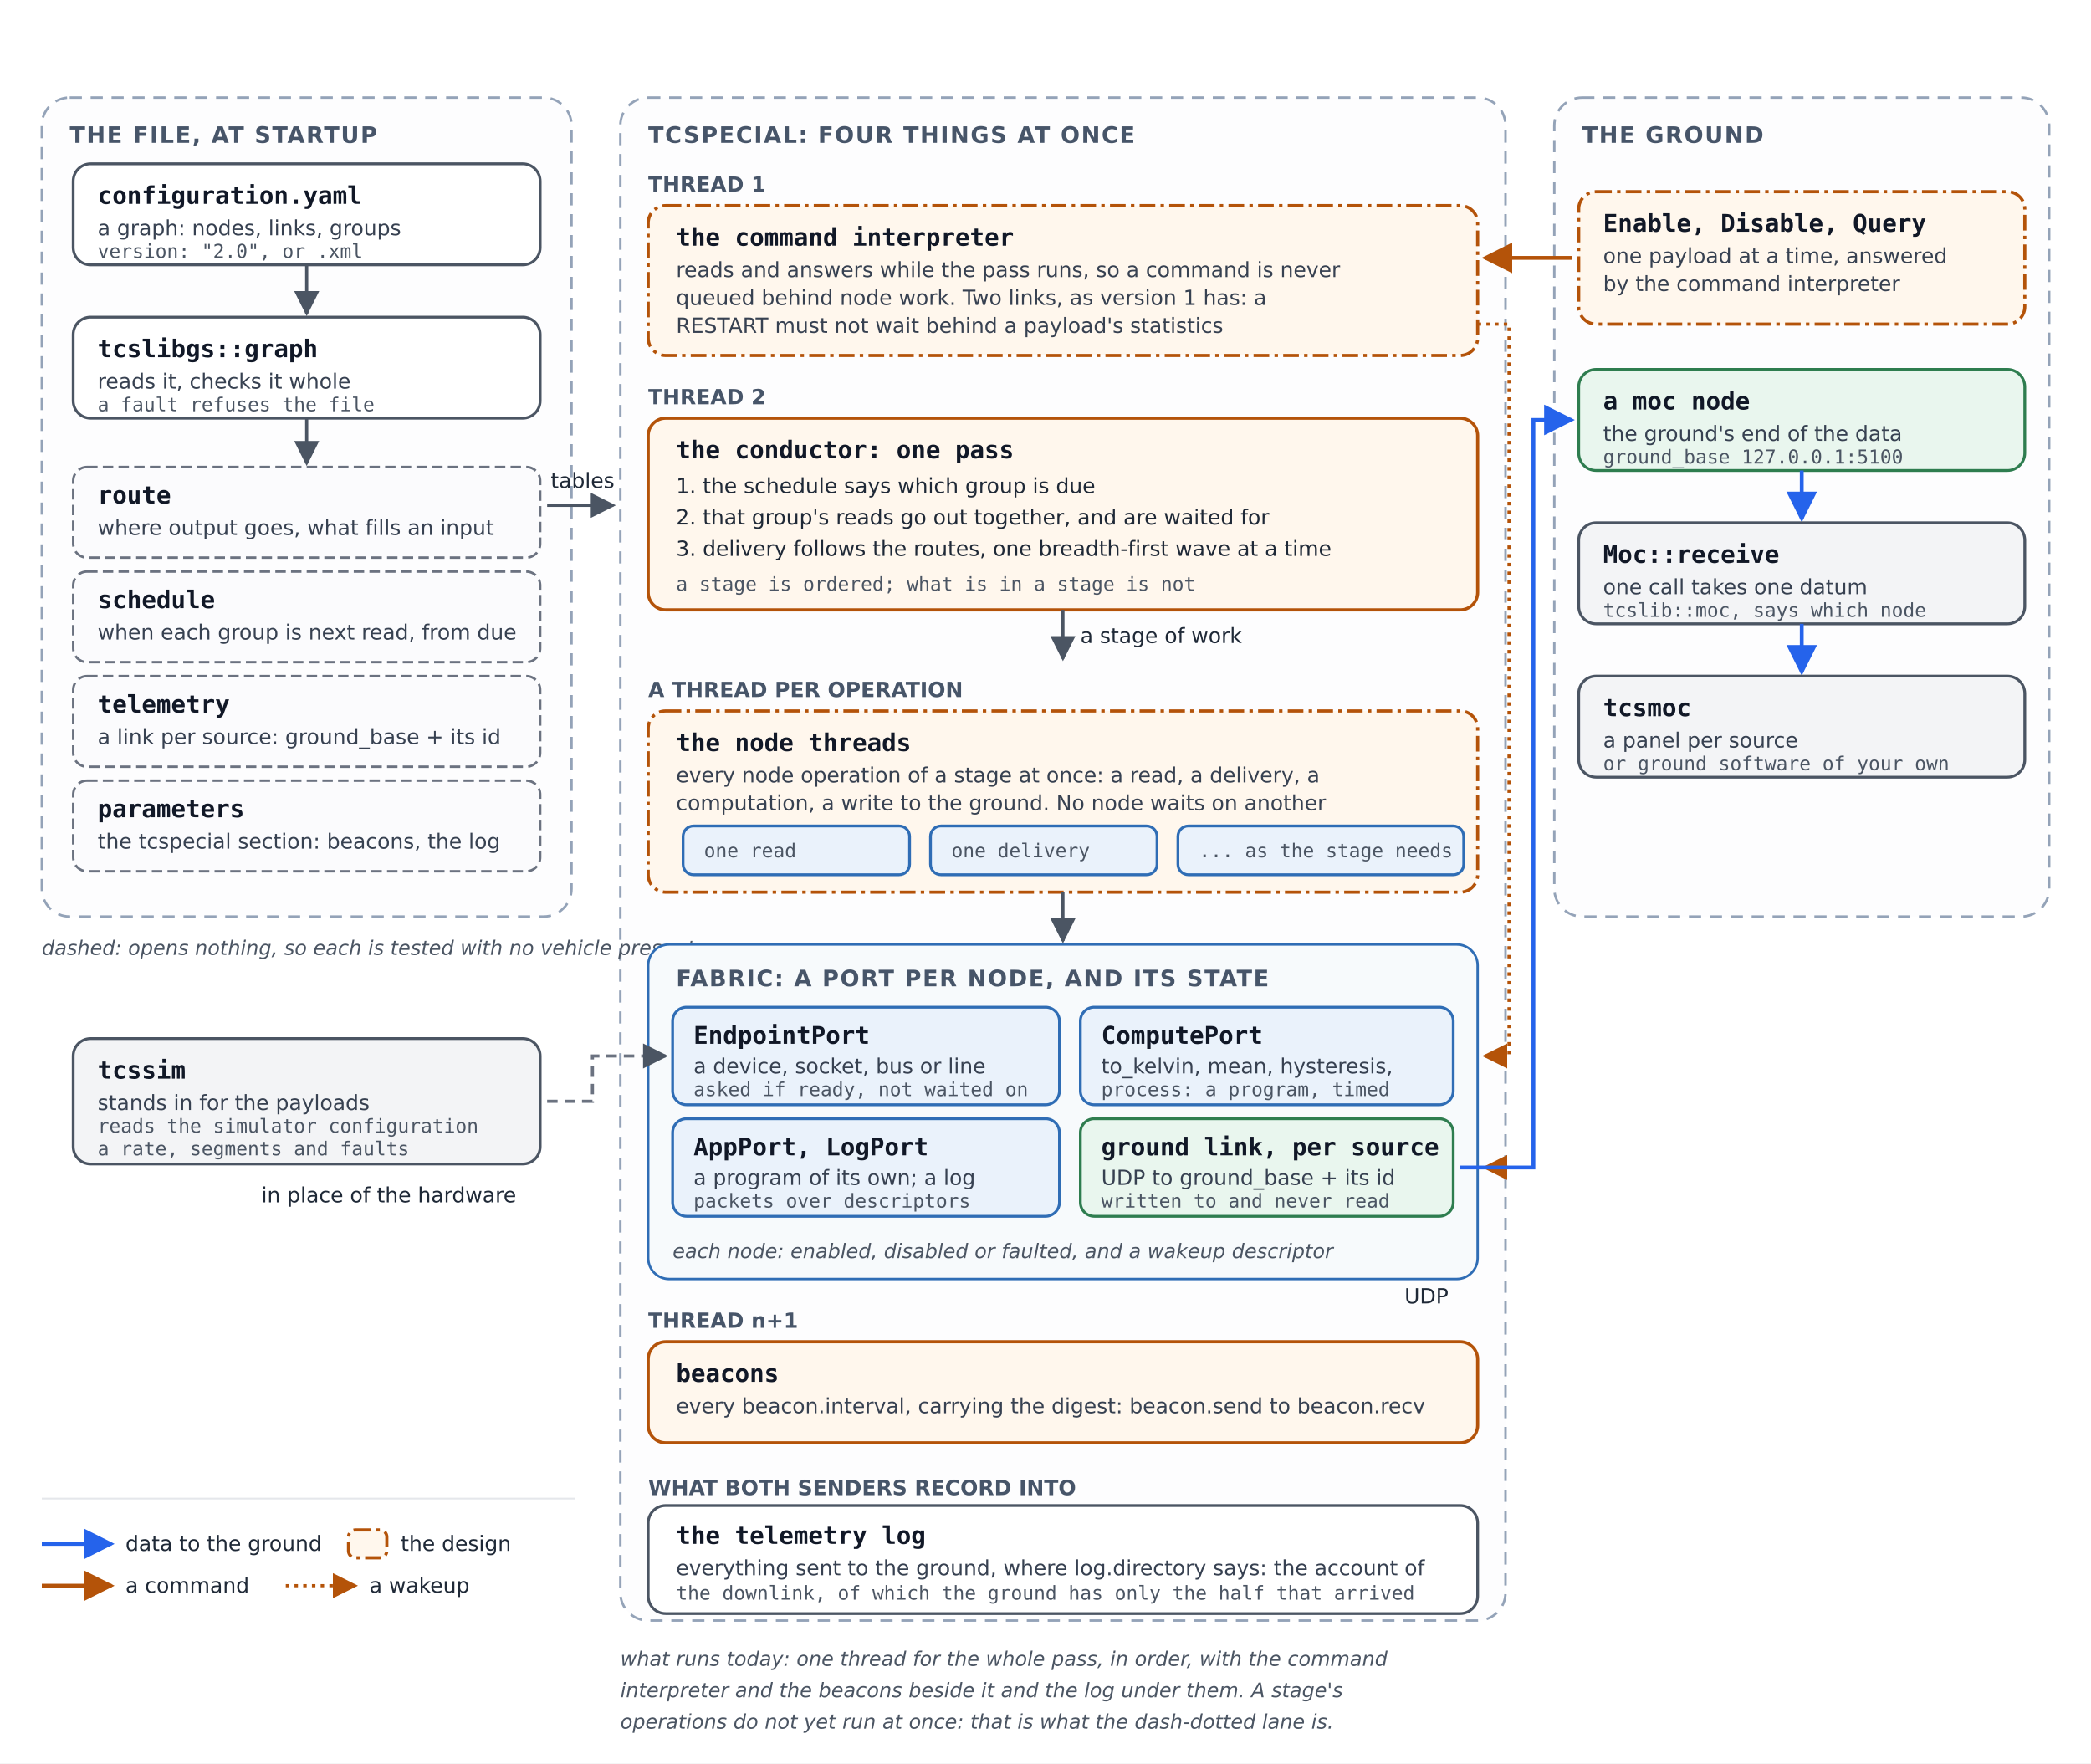
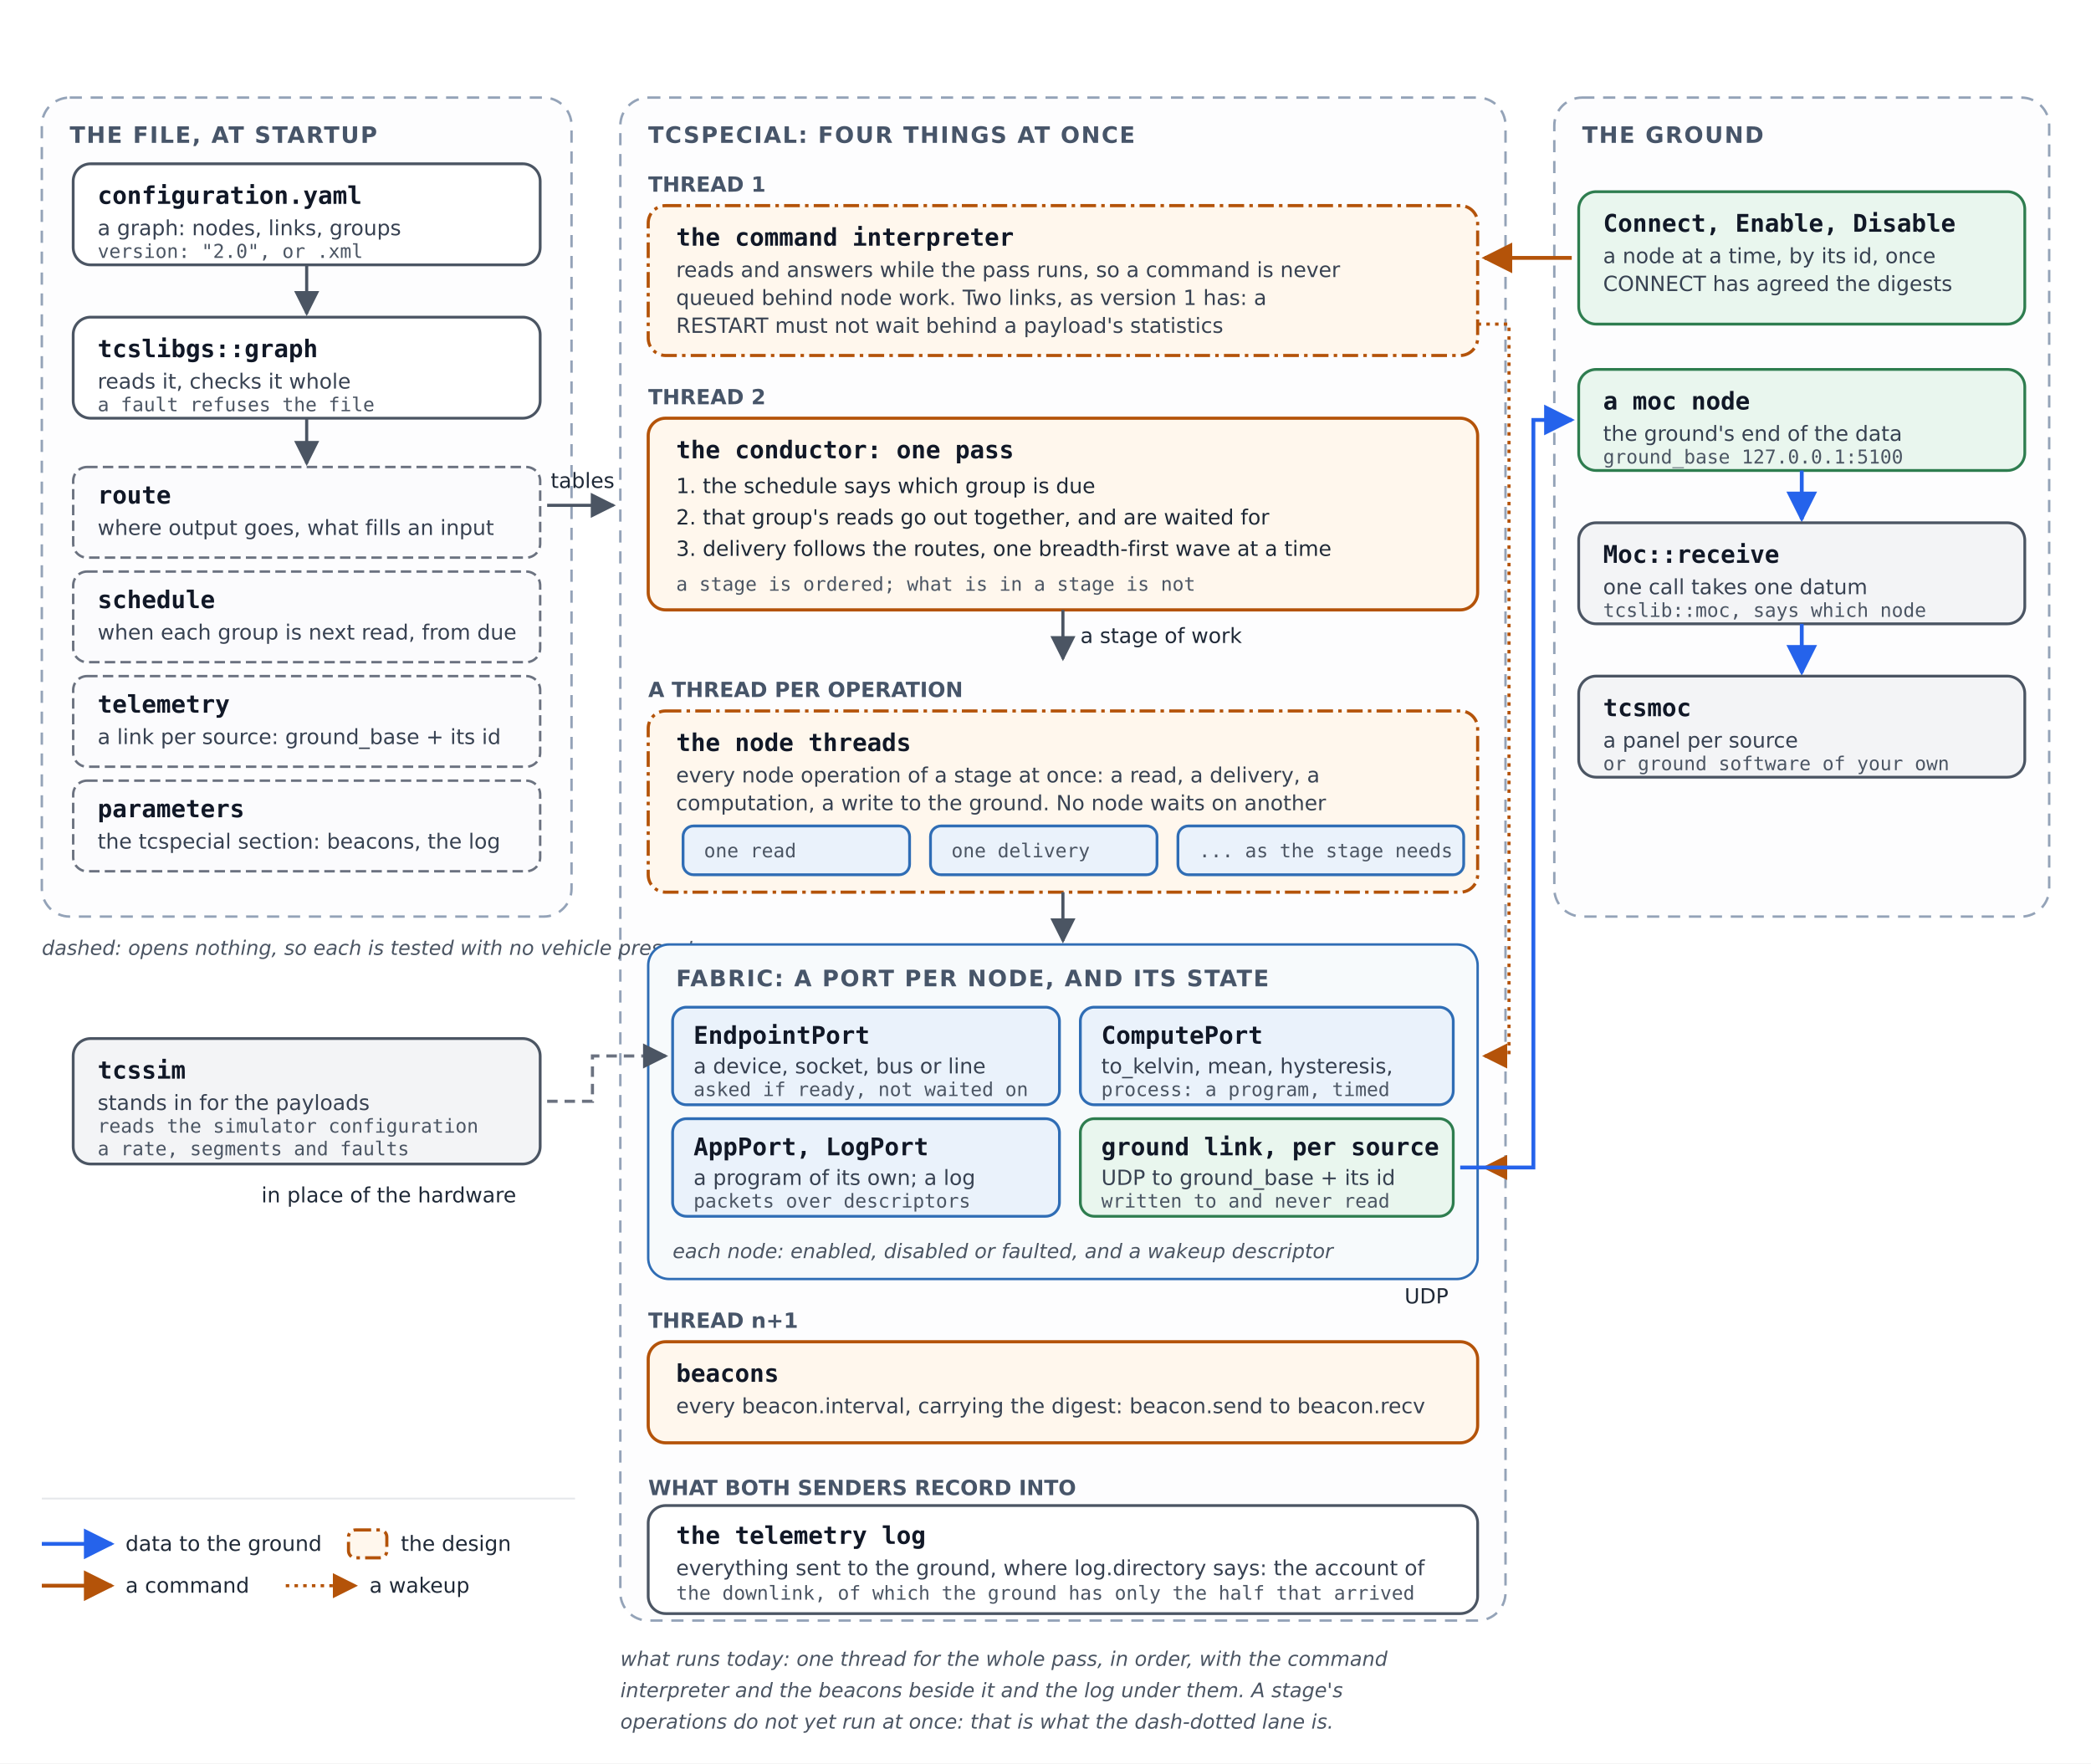
<svg xmlns="http://www.w3.org/2000/svg" width="1200" height="1012" viewBox="0 0 1200 1012" role="img" aria-labelledby="title desc">
  <defs>
    <style>
      text { font-family: "DejaVu Sans", Helvetica, Arial, sans-serif; fill: #111827; }
      .name { font-family: "DejaVu Sans Mono", Menlo, Consolas, monospace; font-size: 14px; font-weight: bold; }
      .kind { font-size: 12px; fill: #374151; }
      .detail { font-family: "DejaVu Sans Mono", Menlo, Consolas, monospace; font-size: 11px; fill: #4b5563; }
      .step { font-size: 12px; fill: #1f2937; }
      .heading { font-size: 13px; font-weight: bold; fill: #475569; letter-spacing: 0.06em; }
      .lane { font-size: 12px; font-weight: bold; fill: #475569; }
      .label { font-size: 12px; fill: #1f2937; }
      .note { font-size: 11.5px; fill: #4b5563; font-style: italic; }
      .file { fill: #ffffff; stroke: #4b5563; stroke-width: 1.6; }
      .piece { fill: #fbfbfd; stroke: #6b7280; stroke-width: 1.4; stroke-dasharray: 6 3; }
      .port { fill: #eaf2fb; stroke: #2f6db5; stroke-width: 1.6; }
      .holder { fill: #f7fafc; stroke: #2f6db5; stroke-width: 1.4; }
      .moc { fill: #e9f6ee; stroke: #2e7d4f; stroke-width: 1.6; }
      .ground { fill: #f3f4f6; stroke: #4b5563; stroke-width: 1.6; }
      .thread { fill: #fff7ed; stroke: #b45309; stroke-width: 1.8; }
      .tobuild { fill: #fff7ed; stroke: #b45309; stroke-width: 1.8; stroke-dasharray: 9 3 2 3; }
      .band { fill: #fdfdfe; stroke: #94a3b8; stroke-width: 1.4; stroke-dasharray: 7 5; }
      .groundward { fill: none; stroke: #2563eb; stroke-width: 2.2; }
      .becomes { fill: none; stroke: #4b5563; stroke-width: 1.8; }
      .commanding { fill: none; stroke: #b45309; stroke-width: 2.2; }
      .waking { fill: none; stroke: #b45309; stroke-width: 1.8; stroke-dasharray: 2 3; }
      .standin { fill: none; stroke: #6b7280; stroke-width: 1.8; stroke-dasharray: 6 4; }
    </style>
    <marker id="arrow-blue" viewBox="0 0 10 10" refX="9" refY="5" markerWidth="8" markerHeight="8" orient="auto-start-reverse">
      <path d="M0,0 L10,5 L0,10 z" fill="#2563eb" />
    </marker>
    <marker id="arrow-grey" viewBox="0 0 10 10" refX="9" refY="5" markerWidth="8" markerHeight="8" orient="auto-start-reverse">
      <path d="M0,0 L10,5 L0,10 z" fill="#4b5563" />
    </marker>
    <marker id="arrow-amber" viewBox="0 0 10 10" refX="9" refY="5" markerWidth="8" markerHeight="8" orient="auto-start-reverse">
      <path d="M0,0 L10,5 L0,10 z" fill="#b45309" />
    </marker>
  </defs>
  <rect width="1200" height="1012" fill="#ffffff" />
  <rect class="band" x="24" y="56" width="304" height="470" rx="16" />
  <text class="heading" x="40" y="82">THE FILE, AT STARTUP</text>
  <rect class="band" x="356" y="56" width="508" height="874" rx="16" />
  <text class="heading" x="372" y="82">TCSPECIAL: FOUR THINGS AT ONCE</text>
  <rect class="band" x="892" y="56" width="284" height="470" rx="16" />
  <text class="heading" x="908" y="82">THE GROUND</text>
  <rect class="file" x="42" y="94" width="268" height="58" rx="10" />
  <text class="name" x="56" y="117">configuration.yaml</text>
  <text class="kind" x="56" y="135">a graph: nodes, links, groups</text>
  <text class="detail" x="56" y="148">version: "2.0", or .xml</text>
  <path class="becomes" d="M176,152 L176,180" marker-end="url(#arrow-grey)" />
  <rect class="file" x="42" y="182" width="268" height="58" rx="10" />
  <text class="name" x="56" y="205">tcslibgs::graph</text>
  <text class="kind" x="56" y="223">reads it, checks it whole</text>
  <text class="detail" x="56" y="236">a fault refuses the file</text>
  <path class="becomes" d="M176,240 L176,266" marker-end="url(#arrow-grey)" />
  <rect class="piece" x="42" y="268" width="268" height="52" rx="8" />
  <text class="name" x="56" y="289">route</text>
  <text class="kind" x="56" y="307">where output goes, what fills an input</text>
  <rect class="piece" x="42" y="328" width="268" height="52" rx="8" />
  <text class="name" x="56" y="349">schedule</text>
  <text class="kind" x="56" y="367">when each group is next read, from due</text>
  <rect class="piece" x="42" y="388" width="268" height="52" rx="8" />
  <text class="name" x="56" y="409">telemetry</text>
  <text class="kind" x="56" y="427">a link per source: ground_base + its id</text>
  <rect class="piece" x="42" y="448" width="268" height="52" rx="8" />
  <text class="name" x="56" y="469">parameters</text>
  <text class="kind" x="56" y="487">the tcspecial section: beacons, the log</text>
  <text class="note" x="24" y="548">dashed: opens nothing, so each is tested with no vehicle present</text>
  <path class="becomes" d="M314,290 L352,290" marker-end="url(#arrow-grey)" />
  <text class="label" x="316" y="280">tables</text>
  <text class="lane" x="372" y="110">THREAD 1</text>
  <rect class="tobuild" x="372" y="118" width="476" height="86" rx="10" />
  <text class="name" x="388" y="141">the command interpreter</text>
  <text class="kind" x="388" y="159">reads and answers while the pass runs, so a command is never</text>
  <text class="kind" x="388" y="175">queued behind node work. Two links, as version 1 has: a</text>
  <text class="kind" x="388" y="191">RESTART must not wait behind a payload's statistics</text>
  <text class="lane" x="372" y="232">THREAD 2</text>
  <rect class="thread" x="372" y="240" width="476" height="110" rx="10" />
  <text class="name" x="388" y="263">the conductor: one pass</text>
  <text class="step" x="388" y="283">1. the schedule says which group is due</text>
  <text class="step" x="388" y="301">2. that group's reads go out together, and are waited for</text>
  <text class="step" x="388" y="319">3. delivery follows the routes, one breadth-first wave at a time</text>
  <text class="detail" x="388" y="339">a stage is ordered; what is in a stage is not</text>
  <path class="becomes" d="M610,350 L610,378" marker-end="url(#arrow-grey)" />
  <text class="label" x="620" y="369">a stage of work</text>
  <text class="lane" x="372" y="400">A THREAD PER OPERATION</text>
  <rect class="tobuild" x="372" y="408" width="476" height="104" rx="10" />
  <text class="name" x="388" y="431">the node threads</text>
  <text class="kind" x="388" y="449">every node operation of a stage at once: a read, a delivery, a</text>
  <text class="kind" x="388" y="465">computation, a write to the ground. No node waits on another</text>
  <rect class="port" x="392" y="474" width="130" height="28" rx="6" />
  <text class="detail" x="404" y="492">one read</text>
  <rect class="port" x="534" y="474" width="130" height="28" rx="6" />
  <text class="detail" x="546" y="492">one delivery</text>
  <rect class="port" x="676" y="474" width="164" height="28" rx="6" />
  <text class="detail" x="688" y="492">... as the stage needs</text>
  <path class="becomes" d="M610,512 L610,540" marker-end="url(#arrow-grey)" />
  <rect class="holder" x="372" y="542" width="476" height="192" rx="12" />
  <text class="heading" x="388" y="566">FABRIC: A PORT PER NODE, AND ITS STATE</text>
  <rect class="port" x="386" y="578" width="222" height="56" rx="8" />
  <text class="name" x="398" y="599">EndpointPort</text>
  <text class="kind" x="398" y="616">a device, socket, bus or line</text>
  <text class="detail" x="398" y="629">asked if ready, not waited on</text>
  <rect class="port" x="620" y="578" width="214" height="56" rx="8" />
  <text class="name" x="632" y="599">ComputePort</text>
  <text class="kind" x="632" y="616">to_kelvin, mean, hysteresis,</text>
  <text class="detail" x="632" y="629">process: a program, timed</text>
  <rect class="port" x="386" y="642" width="222" height="56" rx="8" />
  <text class="name" x="398" y="663">AppPort, LogPort</text>
  <text class="kind" x="398" y="680">a program of its own; a log</text>
  <text class="detail" x="398" y="693">packets over descriptors</text>
  <rect class="moc" x="620" y="642" width="214" height="56" rx="8" />
  <text class="name" x="632" y="663">ground link, per source</text>
  <text class="kind" x="632" y="680">UDP to ground_base + its id</text>
  <text class="detail" x="632" y="693">written to and never read</text>
  <text class="note" x="386" y="722">each node: enabled, disabled or faulted, and a wakeup descriptor</text>
  <path class="waking" d="M848,186 L866,186 L866,606 L852,606" marker-end="url(#arrow-amber)" />
  <path class="waking" d="M866,670 L852,670" marker-end="url(#arrow-amber)" />
  <text class="lane" x="372" y="762">THREAD n+1</text>
  <rect class="thread" x="372" y="770" width="476" height="58" rx="10" />
  <text class="name" x="388" y="793">beacons</text>
  <text class="kind" x="388" y="811">every beacon.interval, carrying the digest: beacon.send to beacon.recv</text>
  <text class="lane" x="372" y="858">WHAT BOTH SENDERS RECORD INTO</text>
  <rect class="file" x="372" y="864" width="476" height="62" rx="10" />
  <text class="name" x="388" y="886">the telemetry log</text>
  <text class="kind" x="388" y="904">everything sent to the ground, where log.directory says: the account of</text>
  <text class="detail" x="388" y="918">the downlink, of which the ground has only the half that arrived</text>
  <text class="note" x="356" y="956">what runs today: one thread for the whole pass, in order, with the command</text>
  <text class="note" x="356" y="974">interpreter and the beacons beside it and the log under them. A stage's</text>
  <text class="note" x="356" y="992">operations do not yet run at once: that is what the dash-dotted lane is.</text>
-   <rect class="tobuild" x="906" y="110" width="256" height="76" rx="10" />
-   <text class="name" x="920" y="133">Enable, Disable, Query</text>
-   <text class="kind" x="920" y="151">one payload at a time, answered</text>
-   <text class="kind" x="920" y="167">by the command interpreter</text>
+   <rect class="moc" x="906" y="110" width="256" height="76" rx="10" />
+   <text class="name" x="920" y="133">Connect, Enable, Disable</text>
+   <text class="kind" x="920" y="151">a node at a time, by its id, once</text>
+   <text class="kind" x="920" y="167">CONNECT has agreed the digests</text>
  <rect class="moc" x="906" y="212" width="256" height="58" rx="10" />
  <text class="name" x="920" y="235">a moc node</text>
  <text class="kind" x="920" y="253">the ground's end of the data</text>
  <text class="detail" x="920" y="266">ground_base 127.0.0.1:5100</text>
  <path class="groundward" d="M1034,270 L1034,298" marker-end="url(#arrow-blue)" />
  <rect class="ground" x="906" y="300" width="256" height="58" rx="10" />
  <text class="name" x="920" y="323">Moc::receive</text>
  <text class="kind" x="920" y="341">one call takes one datum</text>
  <text class="detail" x="920" y="354">tcslib::moc, says which node</text>
  <path class="groundward" d="M1034,358 L1034,386" marker-end="url(#arrow-blue)" />
  <rect class="ground" x="906" y="388" width="256" height="58" rx="10" />
  <text class="name" x="920" y="411">tcsmoc</text>
  <text class="kind" x="920" y="429">a panel per source</text>
  <text class="detail" x="920" y="442">or ground software of your own</text>
  <path class="groundward" d="M838,670 L880,670 L880,241 L902,241" marker-end="url(#arrow-blue)" />
  <text class="label" x="806" y="748">UDP</text>
  <path class="commanding" d="M902,148 L852,148" marker-end="url(#arrow-amber)" />
  <rect class="ground" x="42" y="596" width="268" height="72" rx="10" />
  <text class="name" x="56" y="619">tcssim</text>
  <text class="kind" x="56" y="637">stands in for the payloads</text>
  <text class="detail" x="56" y="650">reads the simulator configuration</text>
  <text class="detail" x="56" y="663">a rate, segments and faults</text>
  <path class="standin" d="M314,632 L340,632 L340,606 L382,606" marker-end="url(#arrow-grey)" />
  <text class="label" x="150" y="690">in place of the hardware</text>
  <line x1="24" y1="860" x2="330" y2="860" stroke="#e5e7eb" stroke-width="1" />
  <path class="groundward" d="M24,886 L64,886" marker-end="url(#arrow-blue)" />
  <text class="label" x="72" y="890">data to the ground</text>
  <rect class="tobuild" x="200" y="878" width="22" height="16" rx="4" />
  <text class="label" x="230" y="890">the design</text>
  <path class="commanding" d="M24,910 L64,910" marker-end="url(#arrow-amber)" />
  <text class="label" x="72" y="914">a command</text>
  <path class="waking" d="M164,910 L204,910" marker-end="url(#arrow-amber)" />
  <text class="label" x="212" y="914">a wakeup</text>
</svg>
